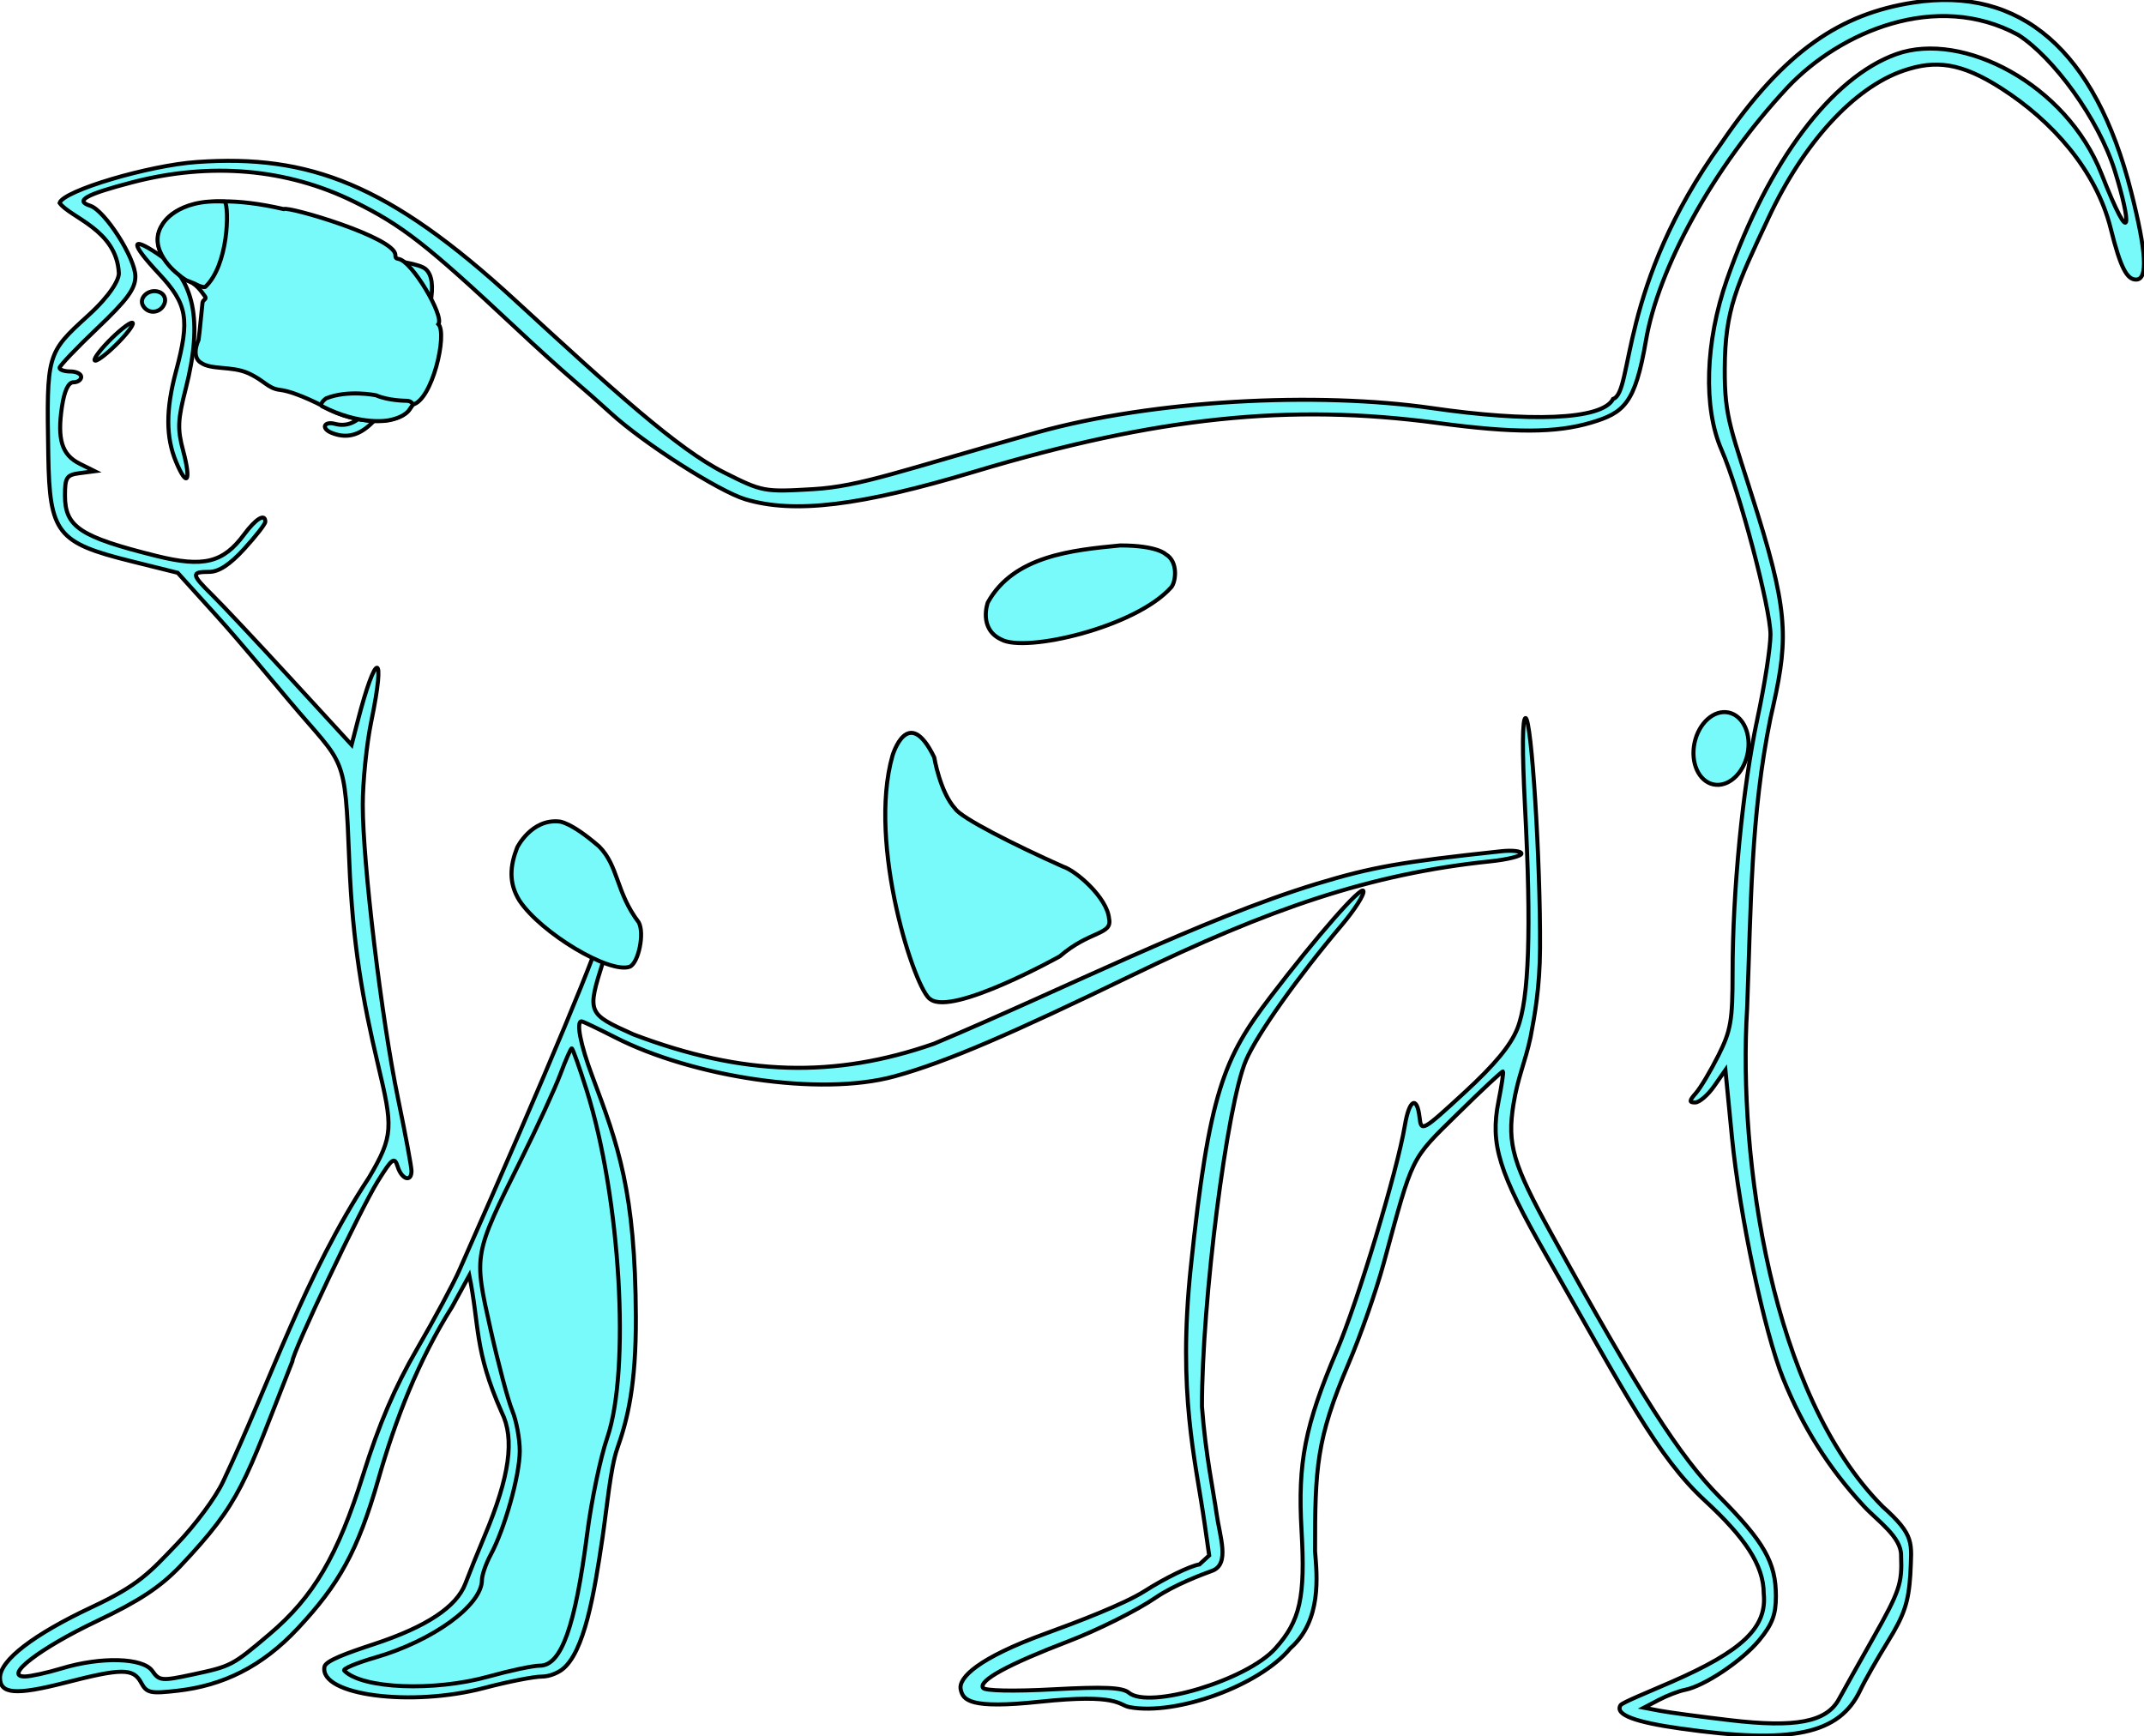
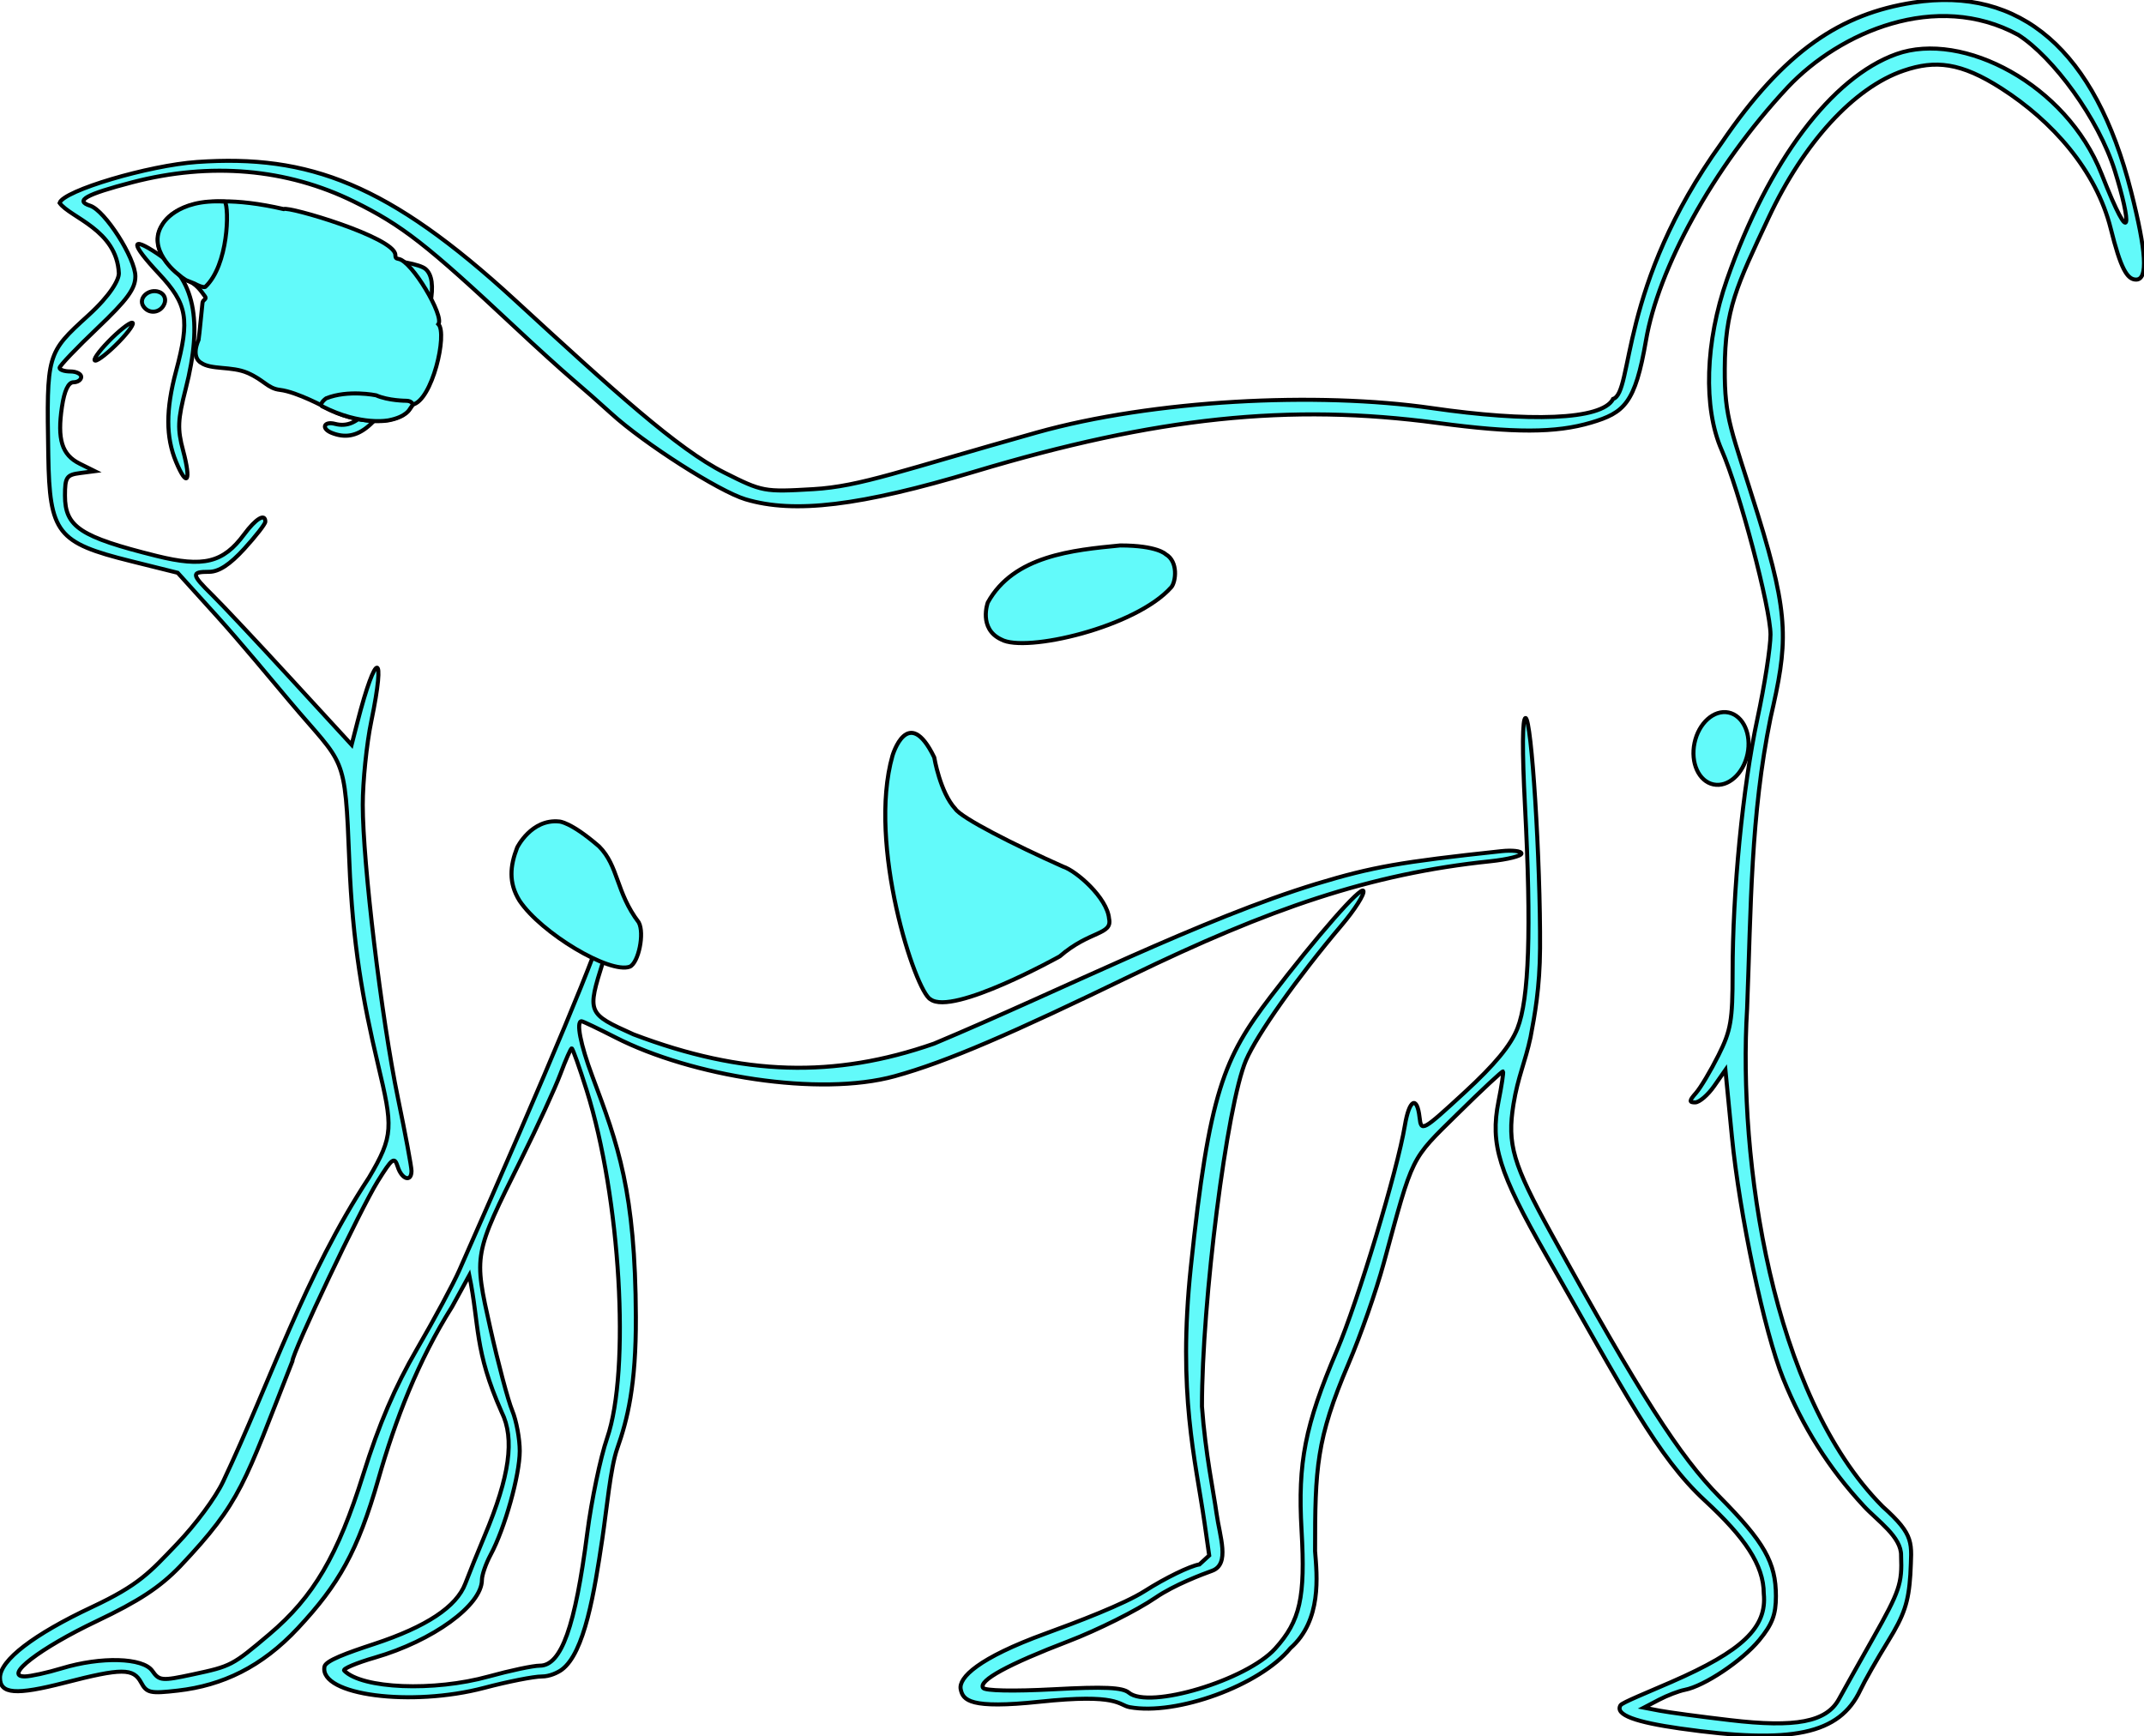
<svg xmlns="http://www.w3.org/2000/svg" version="1.1" id="svg2" preserveAspectRatio="none" viewBox="0 0 33.433 27.061" height="27.061" width="33.433">
  <defs id="defs4" />
-   <g transform="scale(0.2915397,0.2915397)" id="LAYER_EFO">
-     <g id="outline" style="fill:#79fafa;fill-opacity:1">
-       <path id="path832" d="m 89.852,92.439 c -2.309,-0.329 -3.498,-0.717 -3.173,-1.244 0.086,-0.139 1.468,-0.697 2.714,-1.24 3.811,-1.66 5.13,-2.92 4.945,-4.73 -0.001,-1.522 -1.019,-3.011 -3.15,-4.975 -2.535,-2.337 -4.288,-5.776 -8.493,-13.133 -2.535,-4.435 -2.997,-5.924 -2.546,-8.2 0.169,-0.851 0.278,-1.577 0.243,-1.613 -0.035,-0.036 -1.127,0.982 -2.426,2.262 -2.549,2.512 -2.357,2.123 -3.955,7.994 -0.398,1.463 -1.243,3.874 -1.877,5.358 -1.738,4.069 -1.795,5.601 -1.795,10.041 0.103,1.305 0.37,3.701 -1.32,5.19 -1.637,1.997 -6.096,3.611 -8.597,3.152 -0.621,-0.114 -0.547,-0.74 -4.819,-0.29 -3.738,0.393 -4.098,-0.077 -4.218,-0.667 -0.124,-0.617 0.931,-1.668 4.541,-2.981 1.672,-0.608 4.199,-1.57 5.301,-2.272 1.102,-0.701 2.42,-1.343 2.928,-1.425 l 0.521,-0.479 -0.249,-1.739 c -0.487,-3.393 -1.441,-6.916 -0.737,-13.652 0.985,-9.415 1.771,-11.214 4.269,-14.487 2.474,-3.243 4.864,-5.965 4.966,-5.658 0.06,0.179 -0.467,1.006 -1.171,1.837 -2.351,2.776 -4.521,5.841 -5.11,7.218 -1.02,2.381 -2.357,12.898 -2.354,18.517 0.184,2.523 0.632,4.637 0.78,5.719 0.168,1.227 0.736,2.714 -0.241,3.068 -0.513,0.186 -2.021,0.751 -3.02,1.435 -0.999,0.684 -3.097,1.734 -4.662,2.333 -3.227,1.235 -4.81,2.099 -4.567,2.492 0.098,0.158 1.638,0.19 3.757,0.076 2.731,-0.146 3.698,-0.103 4.039,0.18 1.087,0.902 6.303,-0.665 7.827,-2.353 1.343,-1.486 1.62,-2.73 1.413,-6.331 -0.209,-3.626 0.181,-5.605 1.89,-9.614 1.128,-2.644 3.232,-9.608 3.636,-12.034 0.232,-1.395 0.649,-1.626 0.787,-0.434 0.09,0.78 0.14,0.752 2.408,-1.336 1.621,-1.492 2.47,-2.52 2.826,-3.423 0.623,-1.578 0.749,-5.284 0.404,-11.893 -0.154,-2.962 -0.143,-4.706 0.031,-4.706 0.32,0 0.802,7.652 0.775,12.308 -0.012,2.132 -0.29,3.617 -0.509,4.765 -0.288,1.341 -0.676,2.119 -0.912,3.577 -0.345,2.148 -0.041,3.186 2.048,6.972 4.713,8.545 6.84,11.87 8.977,14.032 2.392,2.418 3.012,3.513 3.012,5.312 0,0.986 -0.197,1.505 -0.89,2.346 -0.912,1.106 -2.939,2.462 -3.983,2.663 -0.322,0.062 -0.945,0.302 -1.386,0.533 l -0.802,0.42 0.852,0.162 c 0.469,0.089 2.155,0.316 3.748,0.504 3.524,0.416 5.163,0.101 5.83,-1.12 0.234,-0.428 1.059,-1.901 1.834,-3.273 1.417,-2.509 1.553,-2.91 1.492,-4.401 0.029,-1.006 -1.282,-1.879 -1.994,-2.655 -1.87,-2.019 -3.266,-4.226 -4.315,-6.823 -1.005,-2.488 -2.334,-8.765 -2.741,-12.95 l -0.346,-3.549 -0.604,0.865 c -0.332,0.476 -0.787,0.867 -1.011,0.87 -0.334,0.004 -0.327,-0.086 0.039,-0.502 0.245,-0.279 0.787,-1.187 1.203,-2.018 0.665,-1.327 0.757,-1.863 0.757,-4.401 0,-4.38 0.541,-9.932 1.324,-13.588 0.387,-1.805 0.703,-3.835 0.703,-4.512 0,-1.414 -1.672,-7.727 -2.615,-9.873 -0.992,-2.257 -0.88,-5.785 0.288,-9.123 2.206,-6.3 5.596,-10.811 9.057,-12.049 3.546,-1.269 9.102,1.628 10.974,6.402 1.688,4.302 1.576,2.606 0.713,-0.159 -0.874,-2.798 -3.301,-6.075 -5.166,-7.271 -4.395,-2.391 -9.542,-0.146 -12.323,2.793 -4.092,4.382 -6.94,9.774 -7.587,13.54 -0.582,3.388 -1.167,3.878 -2.939,4.404 -1.886,0.56 -4.125,0.565 -8.213,0.018 -7.928,-1.061 -15.039,-0.314 -24.761,2.602 -6.124,1.837 -9.653,2.263 -12.258,1.479 -1.419,-0.427 -5.419,-2.983 -7.173,-4.583 C 32.126,21.596 31.184,20.765 30.604,20.272 30.025,19.779 28.659,18.541 27.57,17.521 22.812,13.066 21.507,12.048 18.926,10.778 15.34,9.013 11.26,8.659 7.077,9.749 4.588,10.398 3.984,10.734 4.822,11.002 c 0.787,0.252 2.418,2.8 2.418,3.778 0,0.663 -0.427,1.246 -2.027,2.769 -1.115,1.061 -2.027,2.016 -2.027,2.123 0,0.107 0.261,0.194 0.579,0.194 0.319,0 0.579,0.13 0.579,0.29 0,0.159 -0.187,0.29 -0.417,0.29 -0.272,0 -0.484,0.452 -0.612,1.3 -0.263,1.757 -0.008,2.579 0.949,3.055 l 0.803,0.399 -0.796,0.104 c -0.71,0.093 -0.796,0.223 -0.796,1.199 0,1.679 0.809,2.212 4.894,3.229 2.514,0.626 3.568,0.367 4.689,-1.149 0.629,-0.85 1.132,-1.152 1.132,-0.678 0,0.12 -0.506,0.771 -1.125,1.448 -0.775,0.847 -1.361,1.231 -1.882,1.231 -0.974,0 -0.954,0.135 0.184,1.253 0.518,0.508 2.403,2.516 4.19,4.461 l 3.249,3.536 0.315,-1.222 c 0.992,-3.851 1.532,-3.876 0.738,-0.033 -0.251,1.212 -0.456,3.224 -0.456,4.472 0,3.089 1.001,11.426 1.883,15.683 0.398,1.921 0.724,3.671 0.724,3.889 0,0.622 -0.519,0.464 -0.737,-0.224 -0.176,-0.556 -0.289,-0.473 -1.075,0.79 -0.92,1.478 -4.56,9.153 -4.56,9.615 -2.595,6.589 -2.711,7.482 -6.007,10.969 -1.079,1.119 -2.196,1.854 -4.45,2.925 -3.045,1.448 -5.025,2.968 -3.856,2.962 0.307,-0.002 1.197,-0.197 1.979,-0.434 2.101,-0.637 4.345,-0.574 4.842,0.137 0.373,0.534 0.504,0.545 2.161,0.19 2.063,-0.442 2.116,-0.469 4.099,-2.148 2.37,-2.005 3.659,-4.201 5.025,-8.557 0.843,-2.687 1.69,-4.664 2.876,-6.706 0.925,-1.593 1.941,-3.482 2.257,-4.199 4.814,-10.89 7.604,-17.586 7.781,-18.675 0.091,-0.56 0.278,-1.018 0.417,-1.018 0.399,0 0.303,0.613 -0.496,3.153 -0.874,2.777 -0.862,2.807 1.618,3.92 5.852,2.219 10.741,2.354 16.072,0.496 6.881,-2.887 14.304,-6.674 20.485,-8.557 2.966,-0.896 4.461,-1.159 9.851,-1.736 0.597,-0.064 1.086,-0.008 1.086,0.125 0,0.133 -0.749,0.319 -1.665,0.414 -6.439,0.669 -11.842,2.545 -19.221,6.122 -6.312,3.059 -9.837,4.604 -12.637,5.374 -4.045,1.112 -10.866,0.005 -14.938,-2.075 -0.93,-0.475 -1.744,-0.863 -1.81,-0.863 -0.304,0 -0.06,1.25 0.573,2.934 1.38,3.674 2.304,6.165 2.33,12.883 0.015,3.666 -0.451,5.488 -0.998,7.042 -0.36,1.024 -0.556,3.211 -0.795,4.815 -0.427,2.863 -0.949,6.109 -2.172,7.006 -0.205,0.15 -0.637,0.362 -1.065,0.362 -0.428,0 -1.813,0.273 -3.078,0.607 -3.898,1.03 -8.829,0.398 -8.547,-1.132 0.06,-0.324 1.196,-0.732 2.654,-1.213 2.801,-0.923 4.412,-1.989 4.881,-3.232 0.201,-0.532 0.666,-1.684 1.034,-2.56 1.339,-3.188 1.615,-5.185 0.911,-6.603 -1.486,-3.352 -1.179,-4.625 -1.734,-7.322 l -0.918,1.677 c -1.82,2.886 -3.04,6.065 -3.937,9.199 -1.119,3.909 -2.129,5.655 -4.305,7.989 -1.951,2.093 -4.05,3.071 -6.427,3.344 -1.474,0.169 -1.668,0.127 -1.965,-0.428 -0.418,-0.781 -1.032,-0.78 -4.092,0.008 C 0.846,90.667 0,90.601 0,89.726 c 0,-0.934 1.796,-2.314 4.923,-3.781 2.523,-1.184 3.083,-1.846 4.552,-3.381 0.973,-1.018 2.053,-2.462 2.461,-3.335 2.553,-5.403 4.351,-11.008 7.796,-16.246 1.335,-2.247 1.278,-2.719 0.486,-6.048 -0.819,-3.445 -1.36,-6.487 -1.535,-10.86 -0.235,-5.908 -0.228,-5.042 -3.191,-8.569 -0.889,-1.058 -2.694,-3.232 -3.863,-4.524 L 9.504,30.633 6.997,30.009 C 3.049,29.028 2.652,28.519 2.583,24.351 2.492,18.899 2.492,18.899 4.721,16.87 5.918,15.78 6.364,14.965 6.357,14.611 6.246,12.282 3.748,11.64 3.187,10.852 c 0.207,-0.657 4.762,-2.008 7.347,-2.188 5.99,-0.418 10.245,1.166 17.009,7.385 5.264,4.841 8.719,7.979 11.183,9.217 2.062,1.036 2.129,1.049 4.778,0.894 2.53,-0.148 4.668,-0.987 11.955,-3.031 6.218,-1.744 14.988,-2.193 21.141,-1.302 5.11,0.74 9.088,0.66 9.681,-0.492 1.092,-0.348 0.27,-6.012 5.796,-13.685 3.386,-4.979 6.418,-6.916 10.247,-7.512 5.756,-0.896 9.749,2.565 11.663,10.109 0.813,3.204 0.917,4.705 0.265,4.705 -0.479,0 -0.823,-0.594 -1.354,-2.725 -0.782,-3.139 -3.148,-5.767 -5.846,-7.498 -2.173,-1.394 -3.537,-1.53 -5.229,-0.954 -2.671,0.91 -5.351,3.866 -7.216,7.846 -1.729,3.689 -2.34,4.92 -2.355,8.099 -0.013,2.7 0.348,3.228 1.765,7.783 1.733,5.572 1.593,6.934 0.683,10.896 -1.067,5.229 -1.038,10.049 -1.252,15.546 -0.487,8.062 1.295,20.644 7.248,26.625 1.742,1.563 1.552,1.92 1.483,3.646 -0.097,1.474 -0.325,2.157 -1.192,3.561 -0.59,0.956 -1.258,2.131 -1.484,2.612 -1.114,2.368 -3.645,2.905 -9.651,2.049 z" style="fill:#79fafa;fill-opacity:1;stroke:#000000;stroke-width:0.216;stroke-miterlimit:4;stroke-dasharray:none;stroke-opacity:1" />
-       <path id="path830" d="m 26.135,89.66 c 1.15,-0.319 2.383,-0.579 2.74,-0.579 1.148,0 1.891,-2.079 2.537,-7.095 0.226,-1.752 0.703,-4.033 1.06,-5.068 1.257,-3.645 0.716,-12.859 -1.092,-18.607 -0.388,-1.234 -0.748,-2.244 -0.799,-2.244 -0.051,0 -0.324,0.619 -0.607,1.376 -0.283,0.757 -1.222,2.799 -2.087,4.539 -2.565,5.16 -2.55,5.076 -1.658,9.067 0.419,1.875 0.945,3.848 1.168,4.385 0.223,0.537 0.405,1.515 0.404,2.172 -0.002,1.294 -0.802,4.144 -1.553,5.54 -0.257,0.478 -0.469,1.087 -0.47,1.353 -0.005,1.355 -2.622,3.253 -5.723,4.151 -0.997,0.289 -1.737,0.602 -1.644,0.696 0.953,0.972 4.792,1.129 7.726,0.316 z" style="fill:#79fafa;fill-opacity:1;stroke:#000000;stroke-width:0.216;stroke-miterlimit:4;stroke-dasharray:none;stroke-opacity:1" />
-       <path id="path828" d="M 9.416,24.698 C 8.866,23.381 8.865,21.906 9.412,19.866 10.165,17.06 10.027,16.269 8.5,14.636 6.983,13.015 6.953,12.587 8.425,13.57 c 1.975,1.32 2.444,3.57 1.507,7.229 -0.425,1.658 -0.445,2.147 -0.138,3.297 0.444,1.661 0.216,2.024 -0.378,0.602 z" style="fill:#79fafa;fill-opacity:1;stroke:#000000;stroke-width:0.216;stroke-miterlimit:4;stroke-dasharray:none;stroke-opacity:1" />
-       <path id="path826" d="m 17.738,23.149 c -0.577,-0.233 -0.419,-0.638 0.188,-0.479 1.263,0.33 2.275,-0.935 3.714,-4.65 1.172,-3.023 0.812,-3.657 -2.073,-3.657 -1.006,0 -1.612,-0.123 -1.612,-0.328 0,-0.465 4.186,-0.164 4.799,0.345 0.712,0.591 0.337,2.543 -1.033,5.373 -1.451,2.999 -2.581,3.962 -3.983,3.396 z" style="fill:#79fafa;fill-opacity:1;stroke:#000000;stroke-width:0.216;stroke-miterlimit:4;stroke-dasharray:none;stroke-opacity:1" />
-       <path id="path824" d="m 18.601,20.486 c -0.251,-0.155 -0.272,-0.483 -0.075,-1.169 0.15,-0.524 0.198,-1.33 0.106,-1.791 -0.125,-0.623 -0.042,-0.886 0.322,-1.025 0.269,-0.103 0.637,-0.04 0.817,0.14 0.244,0.244 0.239,0.328 -0.022,0.328 -0.252,0 -0.3,0.428 -0.17,1.53 0.187,1.594 -0.232,2.446 -0.977,1.986 z" style="fill:#79fafa;fill-opacity:1;stroke:#000000;stroke-width:0.216;stroke-miterlimit:4;stroke-dasharray:none;stroke-opacity:1" />
-       <path id="path822" d="m 5.792,18.273 c 0.54,-0.557 1.113,-1.014 1.272,-1.014 0.159,0 -0.152,0.456 -0.693,1.014 -0.54,0.557 -1.113,1.014 -1.272,1.014 -0.159,0 0.152,-0.456 0.693,-1.014 z" style="fill:#79fafa;fill-opacity:1;stroke:#000000;stroke-width:0.216;stroke-miterlimit:4;stroke-dasharray:none;stroke-opacity:1" />
-       <path id="path843" d="m 7.659,16.365 c -0.273,-0.441 0.319,-0.956 0.86,-0.748 0.26,0.1 0.377,0.36 0.278,0.618 -0.198,0.515 -0.854,0.59 -1.138,0.131 z" style="fill:#79fafa;fill-opacity:1;stroke:#000000;stroke-width:0.216;stroke-miterlimit:4;stroke-dasharray:none;stroke-opacity:1" />
-     </g>
-     <path style="fill:#79fafa;fill-opacity:1;stroke:#000000;stroke-width:0.216;stroke-miterlimit:4;stroke-dasharray:none;stroke-opacity:1" d="M 22.06,21.641 C 23.118,21.436 23.946,17.837 23.448,17.336 23.775,16.897 22.03,13.966 21.328,13.851 21.159,13.824 21.155,13.777 21.145,13.619 21.084,12.684 15.418,11.018 15.17,11.181 9.856,9.96 8.822,11.842 8.822,11.842 7.545,13.47 9.931,14.955 9.931,14.955 10.509,15.169 10.729,15.537 10.966,15.853 11.079,16.003 10.852,16.023 10.832,16.187 10.786,16.553 10.675,17.839 10.622,18.172 10.198,19.152 10.754,19.402 10.754,19.402 11.285,19.784 12.394,19.576 13.236,19.941 14.132,20.329 14.316,20.777 14.979,20.852 15.9,20.965 17.446,21.811 17.446,21.811 18.871,22.633 21.451,22.917 22.06,21.641 Z" id="brain" />
-     <path style="fill:#79fafa;fill-opacity:1;stroke:#000000;stroke-width:0.216;stroke-miterlimit:4;stroke-dasharray:none;stroke-opacity:1" d="M 12.031,10.783 C 9.417,10.609 8.676,12.017 8.676,12.017 7.817,13.333 9.462,14.613 9.462,14.613 9.901,14.997 10.029,15.015 10.029,15.015 L 10.395,15.162 C 10.87,15.418 10.98,15.344 10.98,15.344 12.224,14.175 12.264,11.143 12.031,10.783 Z" id="prefrontal cortex" />
-     <path style="fill:#79fafa;fill-opacity:1;stroke:#000000;stroke-width:0.216;stroke-miterlimit:4;stroke-dasharray:none;stroke-opacity:1" d="M 22.083,21.643 21.923,21.872 C 21.923,21.872 21.74,22.292 20.808,22.475 20.808,22.475 19.327,22.804 17.224,21.726 17.059,21.579 17.443,21.305 17.443,21.305 18.613,20.83 20.113,21.14 20.113,21.14 20.771,21.433 21.722,21.433 21.722,21.433 22.051,21.433 22.083,21.643 22.083,21.643 Z" id="cerebellum" />
-     <path style="fill:#79fafa;fill-opacity:1;stroke:#000000;stroke-width:0.216;stroke-miterlimit:4;stroke-dasharray:none;stroke-opacity:1" d="M 27.663,45.325 C 27.281,46.307 27.192,47.213 27.787,48.169 28.946,49.906 32.62,52.101 33.691,51.698 34.154,51.484 34.481,49.918 34.166,49.331 32.936,47.711 33.094,46.322 32.041,45.265 30.508,43.939 29.914,43.935 29.914,43.935 28.424,43.78 27.663,45.325 27.663,45.325 Z" id="heart" />
-     <path style="fill:#79fafa;fill-opacity:1;stroke:#000000;stroke-width:0.216;stroke-miterlimit:4;stroke-dasharray:none;stroke-opacity:1" d="M 53.553,34.199 C 52.321,33.624 52.834,32.224 52.834,32.224 54.218,29.714 57.383,29.418 59.918,29.171 61.902,29.171 62.347,29.638 62.347,29.638 63.036,30.033 62.891,31.11 62.655,31.398 60.762,33.548 54.842,34.923 53.553,34.199 Z" id="kidney" />
-     <path style="fill:#79fafa;fill-opacity:1;stroke:#000000;stroke-width:0.216;stroke-miterlimit:4;stroke-dasharray:none;stroke-opacity:1" d="M 49.771,53.445 C 50.967,54.336 56.683,51.147 56.683,51.147 58.29,49.753 59.515,50.01 59.321,49.125 59.224,48.018 57.564,46.569 56.854,46.344 54.233,45.176 51.416,43.743 51.101,43.26 50.283,42.386 49.97,40.504 49.97,40.504 48.564,37.612 47.738,40.411 47.738,40.411 46.378,45.176 48.973,53.052 49.771,53.445 Z" id="liver" />
-     <ellipse style="fill:#79fafa;fill-opacity:1;stroke:#000000;stroke-width:0.216;stroke-miterlimit:4;stroke-dasharray:none;stroke-opacity:1" id="testis" transform="matrix(0.9783634,0.206894,-0.2068941,0.9783633,0,0)" cx="98.343" cy="20.118" rx="1.448" ry="1.965" />
+   <g transform="scale(0.2915397,0.2915397)" id="container" label="EFO" groupmode="layer">
+     <path style="fill:#62fafa;fill-opacity:1;stroke:#000000;stroke-width:0.216;stroke-miterlimit:4;stroke-dasharray:none;stroke-opacity:1" d="M 89.852,92.439 C 87.544,92.109 86.354,91.722 86.68,91.195 86.766,91.056 88.148,90.498 89.394,89.955 93.205,88.295 94.524,87.035 94.34,85.224 94.338,83.702 93.32,82.213 91.189,80.249 88.654,77.912 86.902,74.473 82.696,67.116 80.161,62.681 79.699,61.192 80.15,58.916 80.319,58.065 80.429,57.34 80.394,57.303 80.359,57.267 79.267,58.285 77.968,59.565 75.418,62.077 75.611,61.689 74.012,67.56 73.614,69.023 72.769,71.434 72.135,72.917 70.397,76.986 70.34,78.518 70.34,82.958 70.443,84.263 70.71,86.659 69.02,88.148 67.383,90.146 62.923,91.759 60.422,91.301 59.802,91.187 59.875,90.561 55.604,91.01 51.866,91.404 51.506,90.933 51.386,90.343 51.262,89.726 52.318,88.675 55.927,87.362 57.6,86.754 60.126,85.792 61.228,85.091 62.331,84.389 63.648,83.748 64.156,83.666 L 64.677,83.187 64.428,81.447 C 63.941,78.054 62.987,74.531 63.691,67.795 64.676,58.38 65.462,56.581 67.96,53.308 70.435,50.065 72.824,47.343 72.926,47.65 72.986,47.829 72.459,48.656 71.755,49.487 69.404,52.263 67.234,55.328 66.645,56.705 65.625,59.086 64.288,69.603 64.29,75.222 64.475,77.745 64.923,79.859 65.07,80.941 65.238,82.168 65.807,83.654 64.83,84.008 64.317,84.194 62.809,84.759 61.81,85.443 60.811,86.127 58.713,87.177 57.147,87.776 53.92,89.011 52.338,89.875 52.581,90.268 52.678,90.426 54.218,90.457 56.337,90.344 59.068,90.198 60.036,90.241 60.377,90.524 61.464,91.427 66.679,89.859 68.204,88.171 69.547,86.685 69.824,85.442 69.617,81.841 69.409,78.215 69.798,76.236 71.507,72.227 72.635,69.583 74.739,62.619 75.143,60.193 75.375,58.798 75.792,58.567 75.929,59.758 76.019,60.538 76.07,60.51 78.338,58.422 79.958,56.931 80.808,55.902 81.164,55 81.786,53.422 81.912,49.716 81.568,43.106 81.413,40.145 81.425,38.4 81.598,38.4 81.919,38.4 82.401,46.052 82.374,50.708 82.362,52.84 82.083,54.325 81.865,55.474 81.577,56.815 81.189,57.593 80.953,59.051 80.607,61.198 80.912,62.236 83.001,66.023 87.713,74.568 89.84,77.893 91.978,80.055 94.37,82.473 94.99,83.567 94.99,85.366 94.99,86.352 94.793,86.871 94.1,87.712 93.188,88.818 91.16,90.173 90.117,90.374 89.795,90.436 89.171,90.676 88.73,90.907 L 87.928,91.327 88.78,91.49 C 89.249,91.579 90.936,91.806 92.528,91.993 96.052,92.409 97.692,92.094 98.359,90.873 98.593,90.445 99.418,88.972 100.192,87.601 101.61,85.091 101.745,84.691 101.684,83.199 101.713,82.193 100.402,81.32 99.69,80.545 97.82,78.525 96.424,76.319 95.375,73.721 94.37,71.233 93.041,64.956 92.634,60.771 L 92.288,57.222 91.684,58.087 C 91.352,58.563 90.897,58.954 90.673,58.957 90.339,58.961 90.346,58.871 90.713,58.455 90.958,58.177 91.5,57.269 91.916,56.438 92.581,55.111 92.673,54.575 92.673,52.037 92.673,47.657 93.214,42.105 93.997,38.449 94.384,36.645 94.7,34.614 94.7,33.938 94.7,32.523 93.029,26.21 92.086,24.065 91.094,21.808 91.205,18.28 92.374,14.942 94.579,8.642 97.97,4.131 101.43,2.893 104.977,1.625 110.532,4.522 112.405,9.295 114.092,13.597 113.981,11.901 113.117,9.136 112.243,6.338 109.816,3.061 107.952,1.865 103.557,-0.526 98.409,1.719 95.629,4.658 91.537,9.04 88.688,14.432 88.041,18.198 87.459,21.586 86.875,22.076 85.103,22.602 83.216,23.162 80.978,23.167 76.89,22.62 68.962,21.559 61.85,22.306 52.129,25.222 46.005,27.059 42.475,27.485 39.871,26.701 38.452,26.274 34.452,23.718 32.698,22.118 32.126,21.596 31.184,20.765 30.604,20.272 30.025,19.779 28.659,18.541 27.57,17.521 22.812,13.066 21.507,12.048 18.926,10.778 15.34,9.013 11.26,8.659 7.077,9.749 4.588,10.398 3.984,10.734 4.822,11.002 5.609,11.254 7.24,13.802 7.24,14.78 7.24,15.443 6.813,16.026 5.213,17.549 4.098,18.61 3.186,19.565 3.186,19.672 3.186,19.778 3.446,19.866 3.765,19.866 4.083,19.866 4.344,19.996 4.344,20.155 4.344,20.314 4.157,20.445 3.927,20.445 3.656,20.445 3.443,20.897 3.316,21.744 3.052,23.501 3.308,24.324 4.265,24.799 L 5.068,25.198 4.272,25.302 C 3.562,25.395 3.475,25.525 3.475,26.501 3.475,28.179 4.284,28.713 8.369,29.73 10.883,30.355 11.937,30.097 13.058,28.58 13.687,27.73 14.191,27.428 14.191,27.902 14.191,28.022 13.684,28.673 13.066,29.35 12.291,30.198 11.705,30.581 11.183,30.581 10.209,30.581 10.229,30.716 11.367,31.834 11.885,32.342 13.77,34.35 15.557,36.295 L 18.807,39.831 19.121,38.609 C 20.113,34.757 20.654,34.733 19.859,38.576 19.608,39.788 19.403,41.8 19.403,43.048 19.403,46.137 20.404,54.474 21.286,58.731 21.684,60.652 22.01,62.402 22.01,62.62 22.01,63.242 21.491,63.084 21.273,62.396 21.096,61.841 20.984,61.923 20.198,63.186 19.278,64.664 15.639,72.339 15.639,72.801 13.043,79.39 12.928,80.283 9.632,83.77 8.553,84.889 7.436,85.623 5.182,86.695 2.137,88.143 0.157,89.664 1.325,89.657 1.632,89.655 2.522,89.46 3.304,89.223 5.405,88.585 7.649,88.649 8.146,89.359 8.519,89.893 8.65,89.905 10.307,89.55 12.371,89.108 12.423,89.08 14.407,87.402 16.776,85.397 18.066,83.201 19.432,78.845 20.275,76.158 21.122,74.181 22.308,72.139 23.233,70.546 24.249,68.657 24.565,67.94 29.38,57.05 32.169,50.354 32.346,49.265 32.437,48.705 32.625,48.247 32.763,48.247 33.163,48.247 33.066,48.859 32.267,51.399 31.393,54.176 31.405,54.206 33.885,55.319 39.737,57.539 44.626,57.673 49.957,55.815 56.838,52.929 64.261,49.141 70.442,47.258 73.408,46.363 74.903,46.099 80.293,45.522 80.89,45.458 81.379,45.514 81.379,45.647 81.379,45.78 80.629,45.966 79.713,46.061 73.274,46.73 67.871,48.607 60.492,52.183 54.18,55.243 50.655,56.787 47.855,57.557 43.811,58.668 36.989,57.562 32.917,55.481 31.988,55.007 31.173,54.618 31.107,54.618 30.804,54.618 31.048,55.868 31.68,57.552 33.06,61.226 33.984,63.717 34.011,70.435 34.025,74.101 33.559,75.923 33.012,77.477 32.652,78.501 32.456,80.689 32.217,82.292 31.79,85.155 31.268,88.401 30.045,89.298 29.84,89.448 29.408,89.66 28.979,89.66 28.551,89.66 27.166,89.933 25.902,90.267 22.004,91.297 17.073,90.665 17.355,89.135 17.415,88.811 18.551,88.403 20.009,87.922 22.81,87 24.42,85.933 24.889,84.691 25.09,84.159 25.556,83.006 25.924,82.13 27.263,78.942 27.538,76.946 26.835,75.528 25.348,72.175 25.656,70.903 25.101,68.205 L 24.183,69.882 C 22.363,72.768 21.143,75.947 20.246,79.081 19.127,82.99 18.117,84.736 15.941,87.07 13.99,89.163 11.891,90.141 9.514,90.414 8.04,90.583 7.846,90.541 7.549,89.986 7.131,89.205 6.517,89.206 3.458,89.994 0.846,90.667 0,90.601 0,89.726 0,88.792 1.796,87.412 4.923,85.945 7.447,84.76 8.007,84.099 9.475,82.563 10.449,81.545 11.528,80.102 11.937,79.229 14.49,73.826 16.288,68.22 19.733,62.982 21.069,60.735 21.011,60.263 20.22,56.935 19.401,53.49 18.859,50.448 18.685,46.075 18.45,40.167 18.457,41.032 15.494,37.506 14.605,36.448 12.8,34.273 11.63,32.982 L 9.504,30.633 6.997,30.009 C 3.049,29.028 2.652,28.519 2.583,24.351 2.492,18.899 2.492,18.899 4.721,16.87 5.918,15.78 6.364,14.965 6.357,14.611 6.246,12.282 3.748,11.64 3.187,10.852 3.394,10.194 7.949,8.844 10.534,8.663 16.524,8.246 20.78,9.829 27.543,16.048 32.808,20.889 36.262,24.027 38.726,25.266 40.788,26.302 40.855,26.314 43.505,26.16 46.035,26.012 48.173,25.173 55.459,23.129 61.677,21.385 70.447,20.936 76.6,21.827 81.71,22.568 85.688,22.487 86.281,21.335 87.373,20.988 86.551,15.323 92.078,7.65 95.464,2.671 98.496,0.735 102.325,0.138 108.08,-0.758 112.074,2.704 113.988,10.248 114.8,13.452 114.904,14.953 114.253,14.953 113.774,14.953 113.43,14.359 112.899,12.228 112.116,9.089 109.75,6.461 107.053,4.73 104.879,3.336 103.516,3.2 101.823,3.777 99.152,4.687 96.473,7.643 94.608,11.622 92.878,15.312 92.268,16.542 92.253,19.721 92.24,22.42 92.601,22.948 94.018,27.504 95.751,33.076 95.61,34.438 94.701,38.4 93.634,43.629 93.662,48.45 93.448,53.946 92.962,62.008 94.743,74.589 100.697,80.57 102.439,82.133 102.249,82.49 102.18,84.216 102.083,85.69 101.855,86.373 100.988,87.778 100.398,88.733 99.73,89.909 99.504,90.39 98.39,92.758 95.858,93.295 89.852,92.439 Z M 26.135,89.66 C 27.284,89.342 28.517,89.081 28.875,89.081 30.022,89.081 30.766,87.002 31.412,81.986 31.638,80.233 32.114,77.953 32.471,76.918 33.728,73.272 33.188,64.059 31.379,58.31 30.991,57.076 30.631,56.066 30.58,56.066 30.529,56.066 30.256,56.685 29.973,57.442 29.69,58.198 28.751,60.241 27.886,61.981 25.32,67.141 25.336,67.057 26.228,71.048 26.647,72.922 27.173,74.895 27.396,75.432 27.619,75.97 27.801,76.947 27.8,77.604 27.797,78.899 26.998,81.749 26.246,83.144 25.989,83.622 25.777,84.231 25.777,84.497 25.772,85.852 23.155,87.75 20.053,88.649 19.057,88.937 18.317,89.251 18.409,89.344 19.361,90.316 23.201,90.473 26.135,89.66 Z M 9.416,24.698 C 8.866,23.381 8.865,21.906 9.412,19.866 10.165,17.06 10.027,16.269 8.5,14.636 6.983,13.015 6.953,12.587 8.425,13.57 10.4,14.89 10.869,17.14 9.932,20.799 9.507,22.457 9.486,22.946 9.794,24.096 10.238,25.757 10.01,26.12 9.416,24.698 Z M 17.738,23.149 C 17.161,22.916 17.32,22.511 17.926,22.67 19.189,23 20.201,21.734 21.64,18.02 22.812,14.997 22.453,14.363 19.567,14.363 18.561,14.363 17.955,14.24 17.955,14.035 17.955,13.571 22.141,13.871 22.754,14.38 23.466,14.971 23.091,16.923 21.721,19.753 20.27,22.751 19.14,23.715 17.738,23.149 Z M 18.601,20.486 C 18.35,20.331 18.329,20.003 18.526,19.317 18.676,18.793 18.724,17.987 18.632,17.527 18.507,16.903 18.589,16.641 18.953,16.501 19.222,16.398 19.59,16.461 19.77,16.641 20.015,16.886 20.009,16.97 19.748,16.97 19.496,16.97 19.449,17.397 19.578,18.5 19.766,20.093 19.346,20.946 18.601,20.486 Z M 5.792,18.273 C 6.332,17.715 6.905,17.259 7.064,17.259 7.223,17.259 6.912,17.715 6.371,18.273 5.831,18.83 5.259,19.286 5.099,19.286 4.94,19.286 5.252,18.83 5.792,18.273 Z M 7.659,16.365 C 7.386,15.924 7.978,15.409 8.519,15.617 8.779,15.717 8.896,15.976 8.797,16.235 8.599,16.75 7.943,16.825 7.659,16.365 Z" id="outline" />
+     <path style="fill:#62fafa;fill-opacity:1;stroke:#000000;stroke-width:0.216;stroke-miterlimit:4;stroke-dasharray:none;stroke-opacity:1" d="M 22.06,21.641 C 23.118,21.436 23.946,17.837 23.448,17.336 23.775,16.897 22.03,13.966 21.328,13.851 21.159,13.824 21.155,13.777 21.145,13.619 21.084,12.684 15.418,11.018 15.17,11.181 9.856,9.96 8.822,11.842 8.822,11.842 7.545,13.47 9.931,14.955 9.931,14.955 10.509,15.169 10.729,15.537 10.966,15.853 11.079,16.003 10.852,16.023 10.832,16.187 10.786,16.553 10.675,17.839 10.622,18.172 10.198,19.152 10.754,19.402 10.754,19.402 11.285,19.784 12.394,19.576 13.236,19.941 14.132,20.329 14.316,20.777 14.979,20.852 15.9,20.965 17.446,21.811 17.446,21.811 18.871,22.633 21.451,22.917 22.06,21.641 Z" id="brain" />
+     <path style="fill:#62fafa;fill-opacity:1;stroke:#000000;stroke-width:0.216;stroke-miterlimit:4;stroke-dasharray:none;stroke-opacity:1" d="M 12.031,10.783 C 9.417,10.609 8.676,12.017 8.676,12.017 7.817,13.333 9.462,14.613 9.462,14.613 9.901,14.997 10.029,15.015 10.029,15.015 L 10.395,15.162 C 10.87,15.418 10.98,15.344 10.98,15.344 12.224,14.175 12.264,11.143 12.031,10.783 Z" id="prefrontal cortex" />
+     <path style="fill:#62fafa;fill-opacity:1;stroke:#000000;stroke-width:0.216;stroke-miterlimit:4;stroke-dasharray:none;stroke-opacity:1" d="M 22.083,21.643 21.923,21.872 C 21.923,21.872 21.74,22.292 20.808,22.475 20.808,22.475 19.327,22.804 17.224,21.726 17.059,21.579 17.443,21.305 17.443,21.305 18.613,20.83 20.113,21.14 20.113,21.14 20.771,21.433 21.722,21.433 21.722,21.433 22.051,21.433 22.083,21.643 22.083,21.643 Z" id="cerebellum" />
+     <path style="fill:#62fafa;fill-opacity:1;stroke:#000000;stroke-width:0.216;stroke-miterlimit:4;stroke-dasharray:none;stroke-opacity:1" d="M 27.663,45.325 C 27.281,46.307 27.192,47.213 27.787,48.169 28.946,49.906 32.62,52.101 33.691,51.698 34.154,51.484 34.481,49.918 34.166,49.331 32.936,47.711 33.094,46.322 32.041,45.265 30.508,43.939 29.914,43.935 29.914,43.935 28.424,43.78 27.663,45.325 27.663,45.325 Z" id="heart" />
+     <path style="fill:#62fafa;fill-opacity:1;stroke:#000000;stroke-width:0.216;stroke-miterlimit:4;stroke-dasharray:none;stroke-opacity:1" d="M 53.553,34.199 C 52.321,33.624 52.834,32.224 52.834,32.224 54.218,29.714 57.383,29.418 59.918,29.171 61.902,29.171 62.347,29.638 62.347,29.638 63.036,30.033 62.891,31.11 62.655,31.398 60.762,33.548 54.842,34.923 53.553,34.199 Z" id="kidney" />
+     <path style="fill:#62fafa;fill-opacity:1;stroke:#000000;stroke-width:0.216;stroke-miterlimit:4;stroke-dasharray:none;stroke-opacity:1" d="M 49.771,53.445 C 50.967,54.336 56.683,51.147 56.683,51.147 58.29,49.753 59.515,50.01 59.321,49.125 59.224,48.018 57.564,46.569 56.854,46.344 54.233,45.176 51.416,43.743 51.101,43.26 50.283,42.386 49.97,40.504 49.97,40.504 48.564,37.612 47.738,40.411 47.738,40.411 46.378,45.176 48.973,53.052 49.771,53.445 Z" id="liver" />
+     <ellipse style="fill:#62fafa;fill-opacity:1;stroke:#000000;stroke-width:0.216;stroke-miterlimit:4;stroke-dasharray:none;stroke-opacity:1" id="testis" transform="matrix(0.9783634,0.206894,-0.2068941,0.9783633,0,0)" cx="98.343" cy="20.118" rx="1.448" ry="1.965" />
  </g>
</svg>
